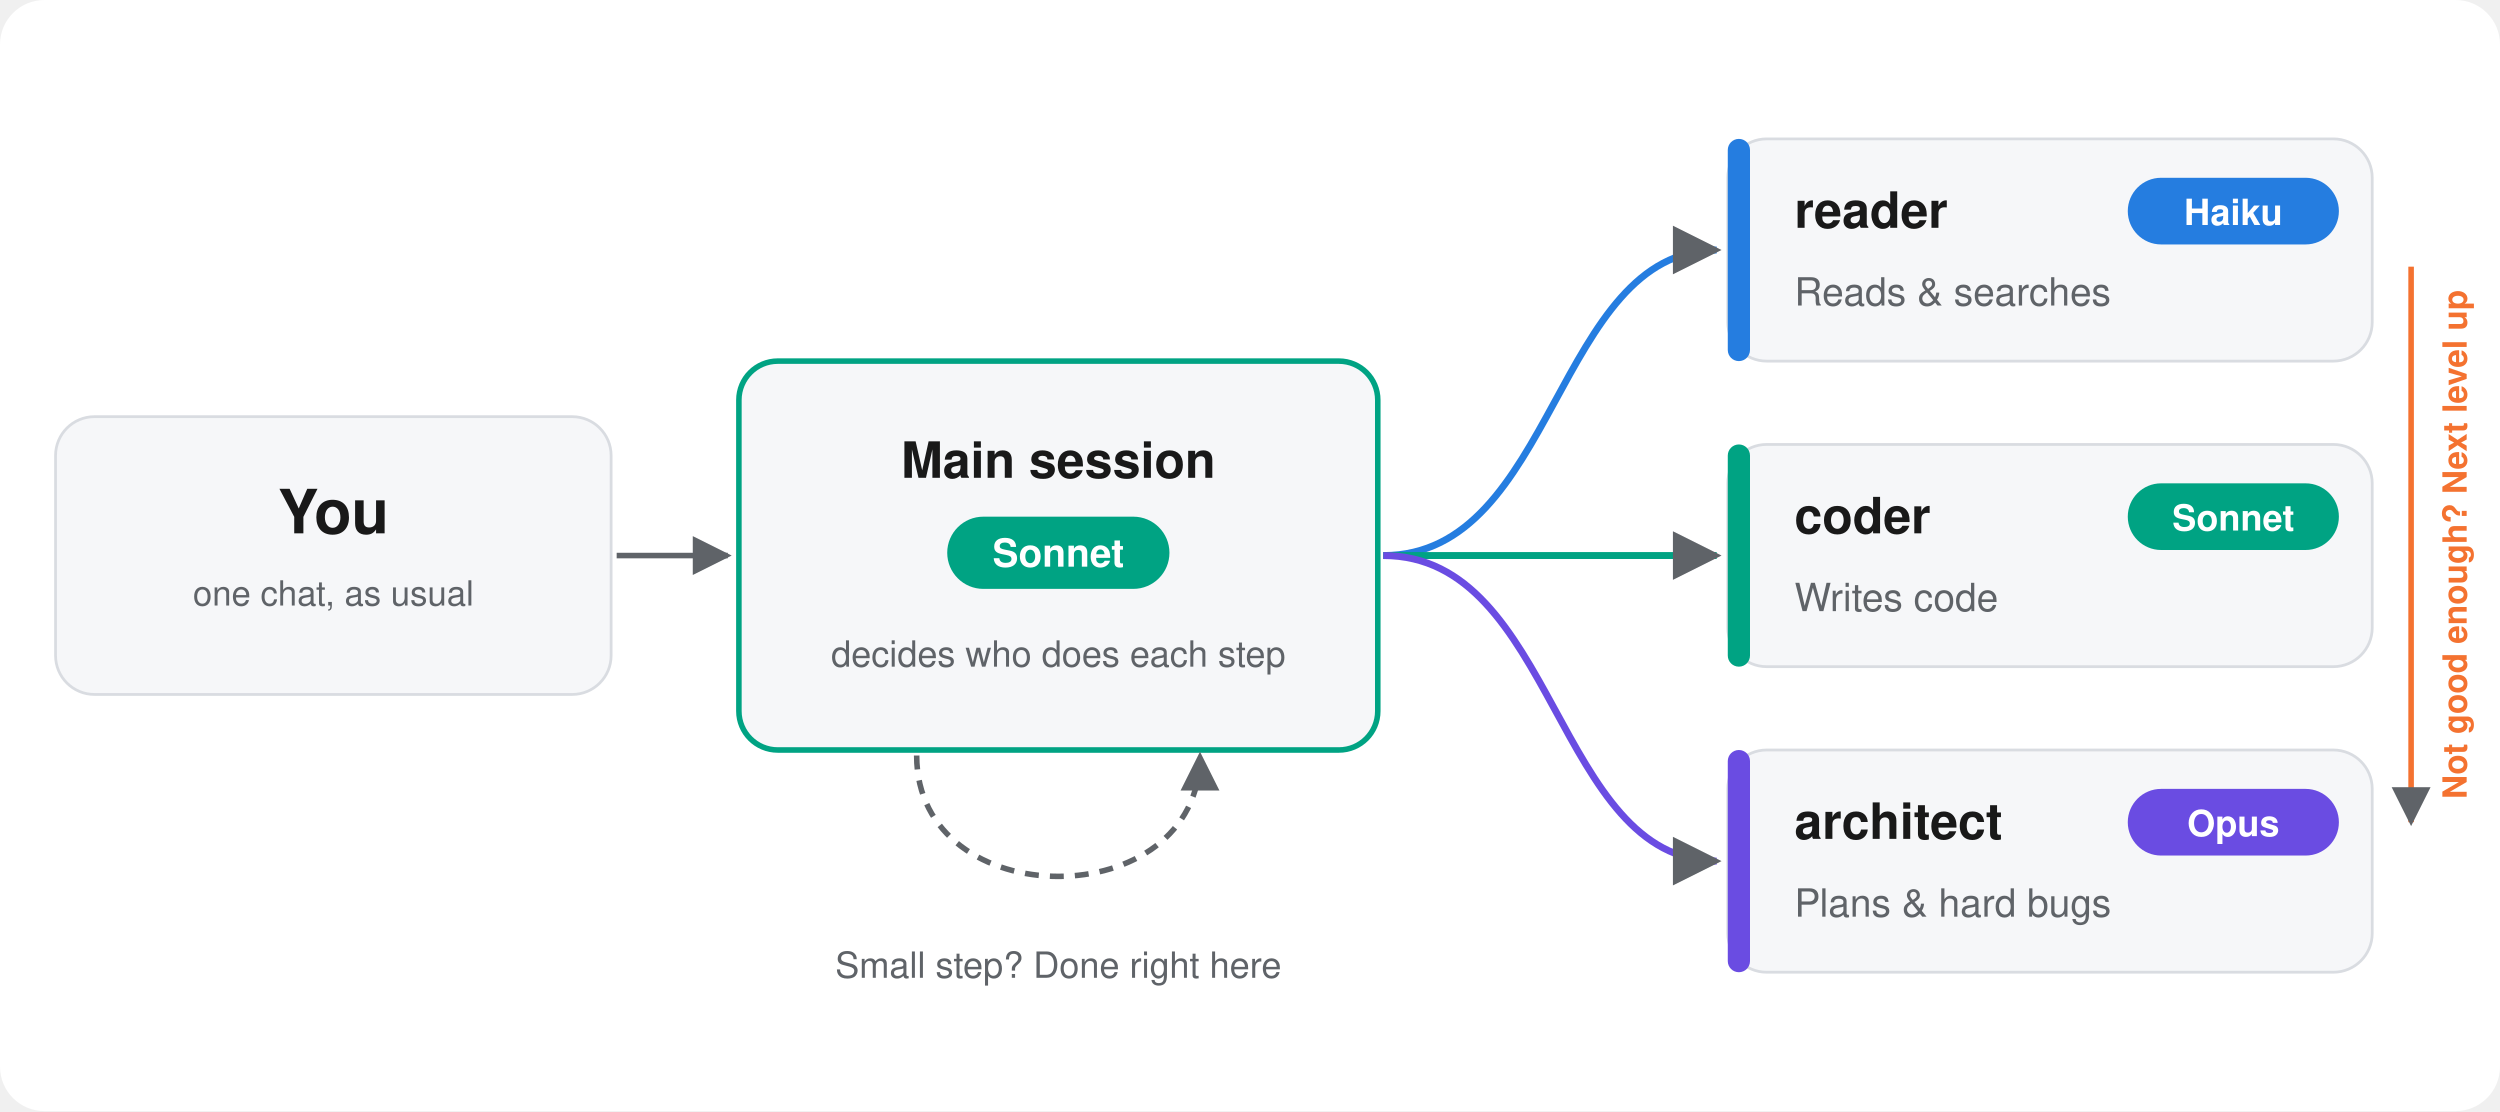
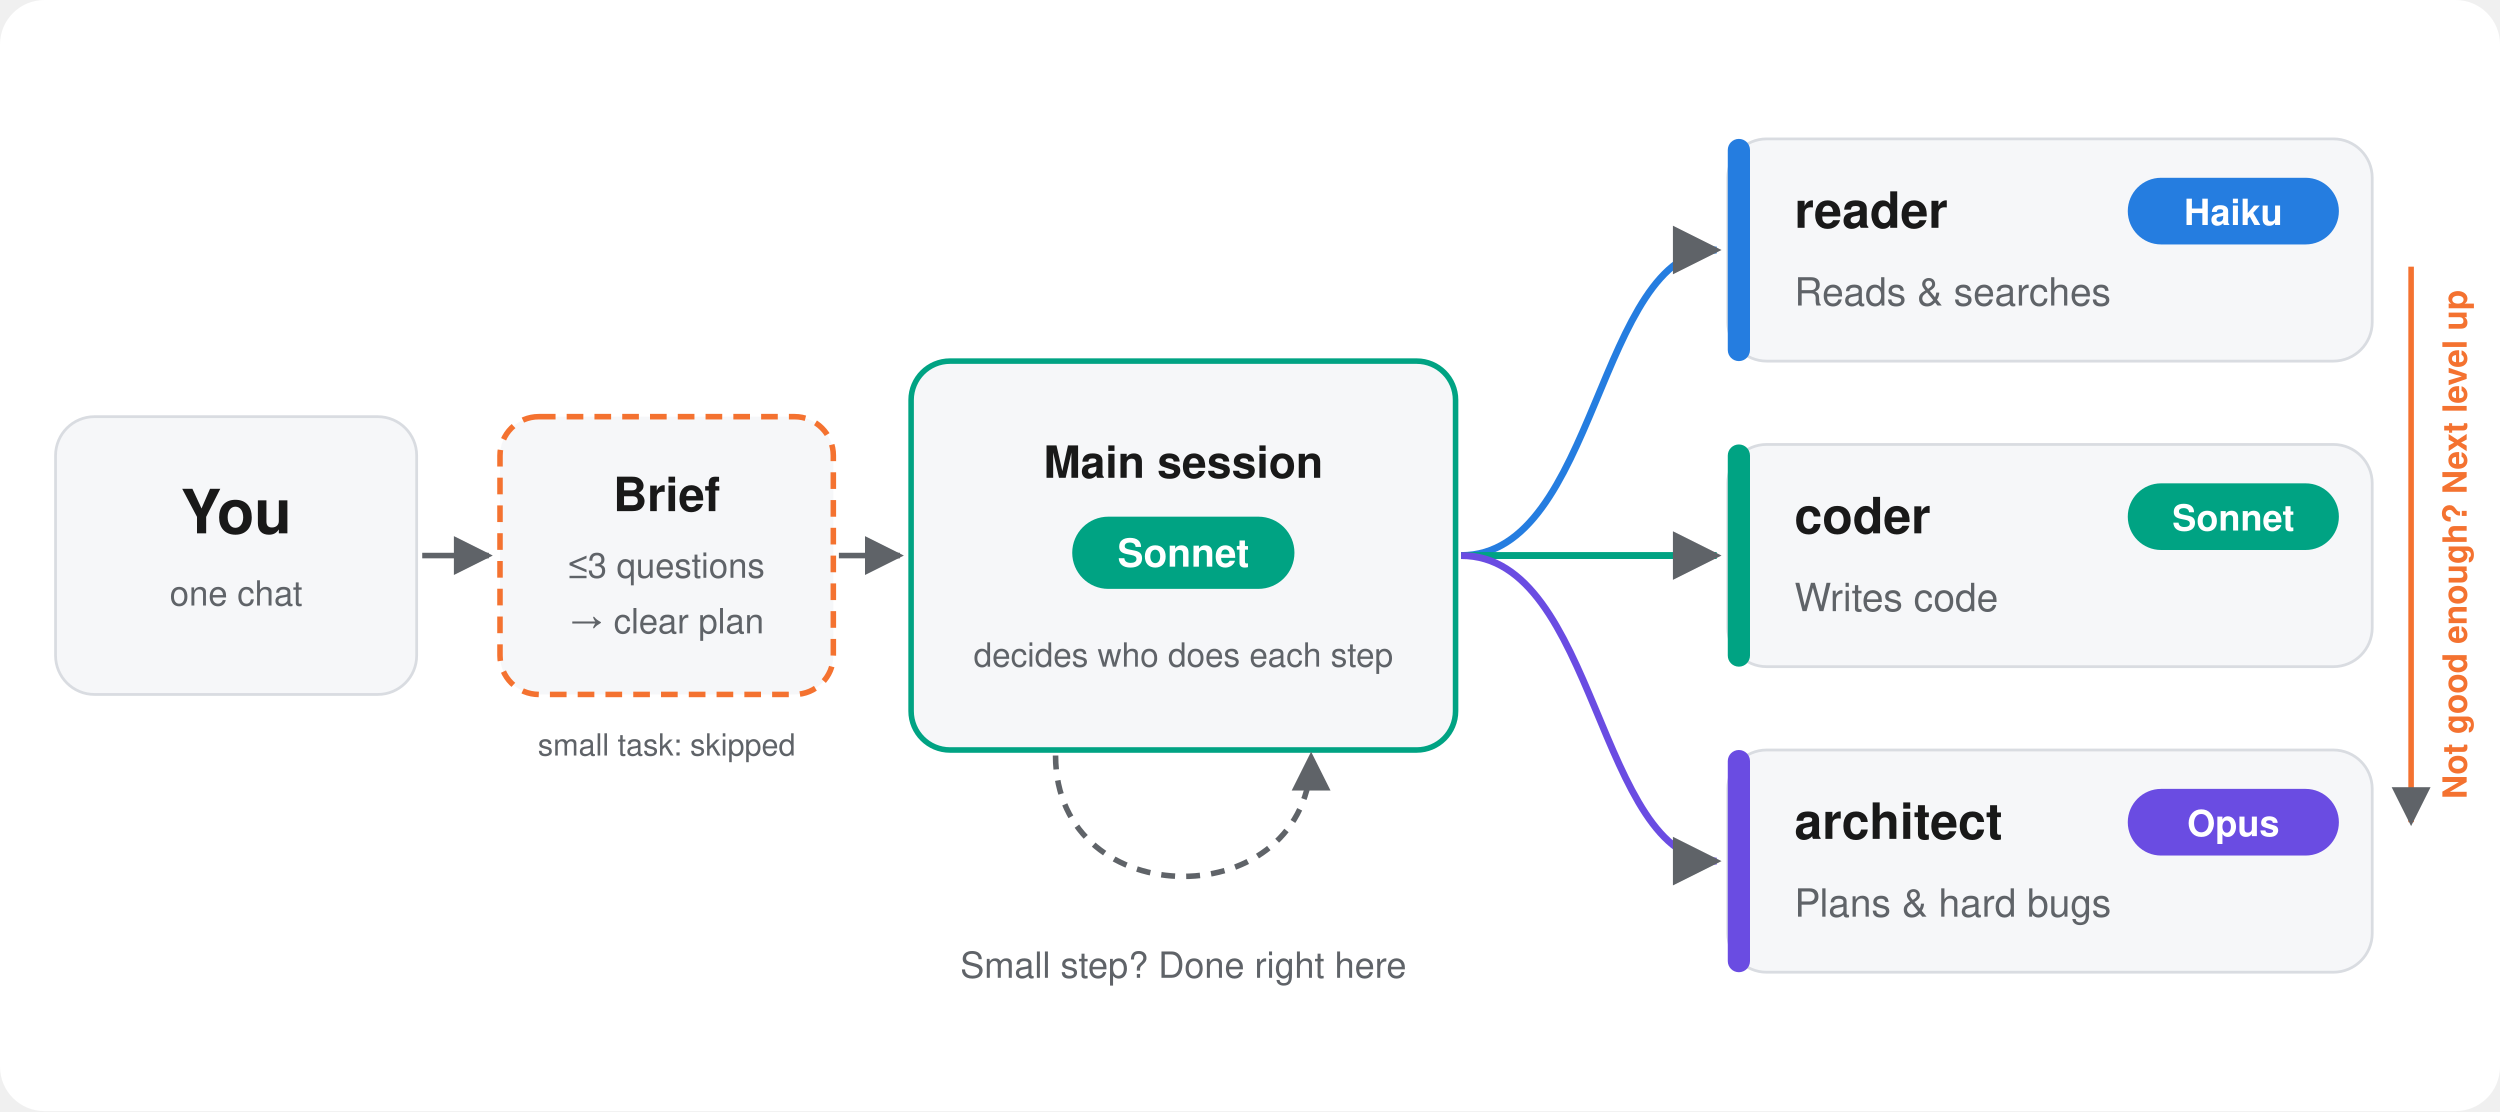
<svg xmlns="http://www.w3.org/2000/svg" width="900" height="400" viewBox="0 0 900 400" font-family="-apple-system,BlinkMacSystemFont,Segoe UI,Helvetica,Arial,sans-serif" role="img" aria-label="How model-router routes work">
  <defs>
    <marker id="a" viewBox="0 0 10 10" refX="9" refY="5" markerWidth="7" markerHeight="7" orient="auto-start-reverse">
      <path d="M0,0 L10,5 L0,10 z" fill="#5f6368" />
    </marker>
  </defs>
  <rect width="900" height="400" rx="16" fill="#ffffff" />
-   <rect x="20" y="150" width="200" height="100" rx="14" fill="#f6f7f9" stroke="#d9dce1" />
-   <text x="120" y="192" font-size="22" font-weight="700" fill="#191919" text-anchor="middle">You</text>
-   <text x="120" y="218" font-size="12.5" font-weight="400" fill="#5f6368" text-anchor="middle">one chat, as usual</text>
-   <line x1="222" y1="200" x2="262" y2="200" stroke="#5f6368" stroke-width="2" marker-end="url(#a)" />
-   <rect x="266" y="130" width="230" height="140" rx="14" fill="#f6f7f9" stroke="#00a383" stroke-width="2" />
-   <text x="381" y="172" font-size="18" font-weight="700" fill="#191919" text-anchor="middle">Main session</text>
-   <rect x="341" y="186" width="80" height="26" rx="13.0" fill="#00a383" />
-   <text x="381" y="204" font-size="14" font-weight="600" fill="#ffffff" text-anchor="middle">Sonnet</text>
-   <text x="381" y="240" font-size="13" font-weight="400" fill="#5f6368" text-anchor="middle">decides who does each step</text>
-   <path d="M330,272 C330,330 432,330 432,272" fill="none" stroke="#5f6368" stroke-width="2" stroke-dasharray="5 4" marker-end="url(#a)" />
-   <text x="381" y="352" font-size="13" font-weight="400" fill="#5f6368" text-anchor="middle">Small step? Done right here</text>
-   <path d="M498,200 C560,200 560,90 618,90" fill="none" stroke="#257de0" stroke-width="2.5" marker-end="url(#a)" />
+   <rect x="20" y="150" width="130" height="100" rx="14" fill="#f6f7f9" stroke="#d9dce1" />
+   <text x="85" y="192" font-size="22" font-weight="700" fill="#191919" text-anchor="middle">You</text>
+   <text x="85" y="218" font-size="12.5" font-weight="400" fill="#5f6368" text-anchor="middle">one chat</text>
+   <line x1="152" y1="200" x2="176" y2="200" stroke="#5f6368" stroke-width="2" marker-end="url(#a)" />
+   <rect x="180" y="150" width="120" height="100" rx="14" fill="#f6f7f9" stroke="#f47230" stroke-width="2" stroke-dasharray="6 4" />
+   <text x="240" y="184" font-size="17" font-weight="700" fill="#191919" text-anchor="middle">Brief</text>
+   <text x="240" y="208" font-size="12.5" font-weight="400" fill="#5f6368" text-anchor="middle">≤3 questions</text>
+   <text x="240" y="228" font-size="12.5" font-weight="400" fill="#5f6368" text-anchor="middle">→ clear plan</text>
+   <text x="240" y="272" font-size="11" font-weight="400" fill="#5f6368" text-anchor="middle">small task: skipped</text>
+   <line x1="302" y1="200" x2="324" y2="200" stroke="#5f6368" stroke-width="2" marker-end="url(#a)" />
+   <rect x="328" y="130" width="196" height="140" rx="14" fill="#f6f7f9" stroke="#00a383" stroke-width="2" />
+   <text x="426" y="172" font-size="16" font-weight="700" fill="#191919" text-anchor="middle">Main session</text>
+   <rect x="386" y="186" width="80" height="26" rx="13.0" fill="#00a383" />
+   <text x="426" y="204" font-size="14" font-weight="600" fill="#ffffff" text-anchor="middle">Sonnet</text>
+   <text x="426" y="240" font-size="12" font-weight="400" fill="#5f6368" text-anchor="middle">decides who does each step</text>
+   <path d="M380,272 C380,330 472,330 472,272" fill="none" stroke="#5f6368" stroke-width="2" stroke-dasharray="5 4" marker-end="url(#a)" />
+   <text x="426" y="352" font-size="13" font-weight="400" fill="#5f6368" text-anchor="middle">Small step? Done right here</text>
+   <path d="M526,200 C575,200 575,90 618,90" fill="none" stroke="#257de0" stroke-width="2.5" marker-end="url(#a)" />
  <rect x="622" y="50" width="232" height="80" rx="14" fill="#f6f7f9" stroke="#d9dce1" />
  <rect x="622" y="50" width="8" height="80" rx="4" fill="#257de0" />
  <text x="646" y="82" font-size="18" font-weight="700" fill="#191919" text-anchor="start">reader</text>
  <rect x="766" y="64" width="76" height="24" rx="12.0" fill="#257de0" />
  <text x="804" y="81" font-size="13" font-weight="600" fill="#ffffff" text-anchor="middle">Haiku</text>
  <text x="646" y="110" font-size="14" font-weight="400" fill="#5f6368" text-anchor="start">Reads &amp; searches</text>
-   <path d="M498,200 C560,200 560,200 618,200" fill="none" stroke="#00a383" stroke-width="2.5" marker-end="url(#a)" />
+   <path d="M526,200 C575,200 575,200 618,200" fill="none" stroke="#00a383" stroke-width="2.5" marker-end="url(#a)" />
  <rect x="622" y="160" width="232" height="80" rx="14" fill="#f6f7f9" stroke="#d9dce1" />
  <rect x="622" y="160" width="8" height="80" rx="4" fill="#00a383" />
  <text x="646" y="192" font-size="18" font-weight="700" fill="#191919" text-anchor="start">coder</text>
  <rect x="766" y="174" width="76" height="24" rx="12.0" fill="#00a383" />
  <text x="804" y="191" font-size="13" font-weight="600" fill="#ffffff" text-anchor="middle">Sonnet</text>
  <text x="646" y="220" font-size="14" font-weight="400" fill="#5f6368" text-anchor="start">Writes code</text>
-   <path d="M498,200 C560,200 560,310 618,310" fill="none" stroke="#6a4ce2" stroke-width="2.5" marker-end="url(#a)" />
+   <path d="M526,200 C575,200 575,310 618,310" fill="none" stroke="#6a4ce2" stroke-width="2.5" marker-end="url(#a)" />
  <rect x="622" y="270" width="232" height="80" rx="14" fill="#f6f7f9" stroke="#d9dce1" />
  <rect x="622" y="270" width="8" height="80" rx="4" fill="#6a4ce2" />
  <text x="646" y="302" font-size="18" font-weight="700" fill="#191919" text-anchor="start">architect</text>
  <rect x="766" y="284" width="76" height="24" rx="12.0" fill="#6a4ce2" />
  <text x="804" y="301" font-size="13" font-weight="600" fill="#ffffff" text-anchor="middle">Opus</text>
  <text x="646" y="330" font-size="14" font-weight="400" fill="#5f6368" text-anchor="start">Plans &amp; hard bugs</text>
  <line x1="868" y1="96" x2="868" y2="296" stroke="#f47230" stroke-width="2" marker-end="url(#a)" />
  <text x="0" y="0" font-size="12" fill="#f47230" text-anchor="middle" transform="translate(888,196) rotate(-90)" font-weight="600">Not good enough? Next level up</text>
</svg>
